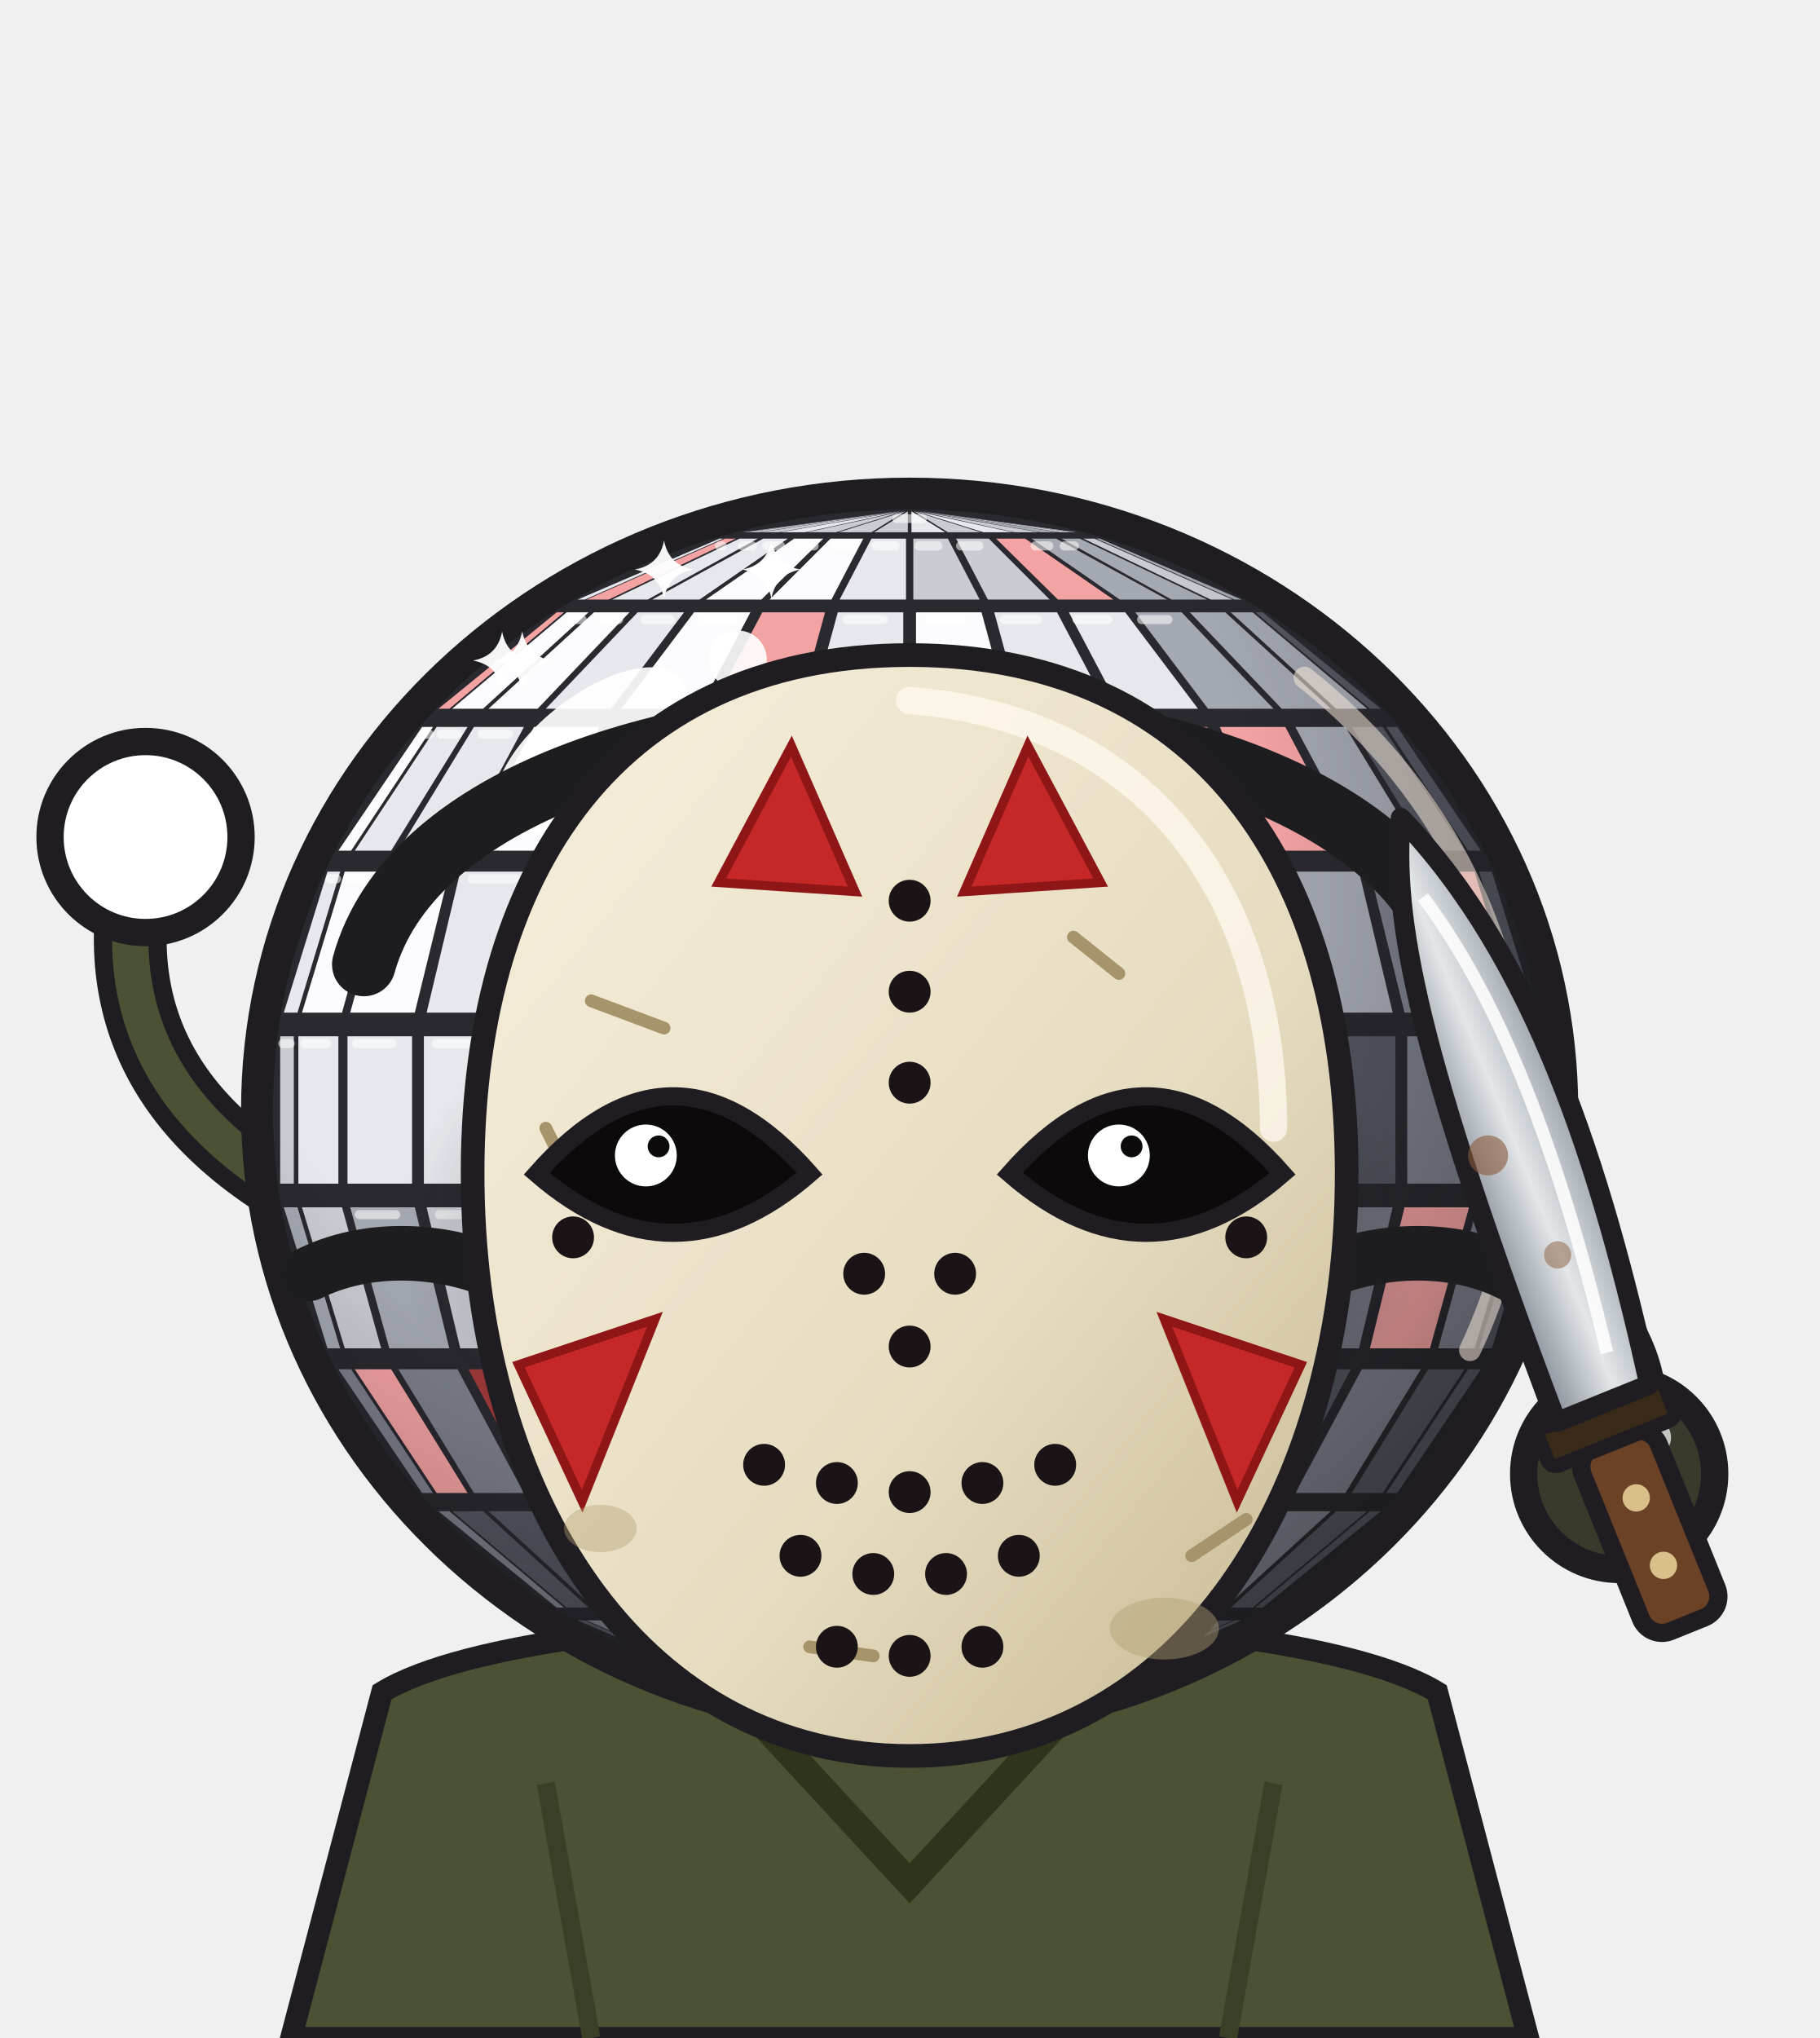
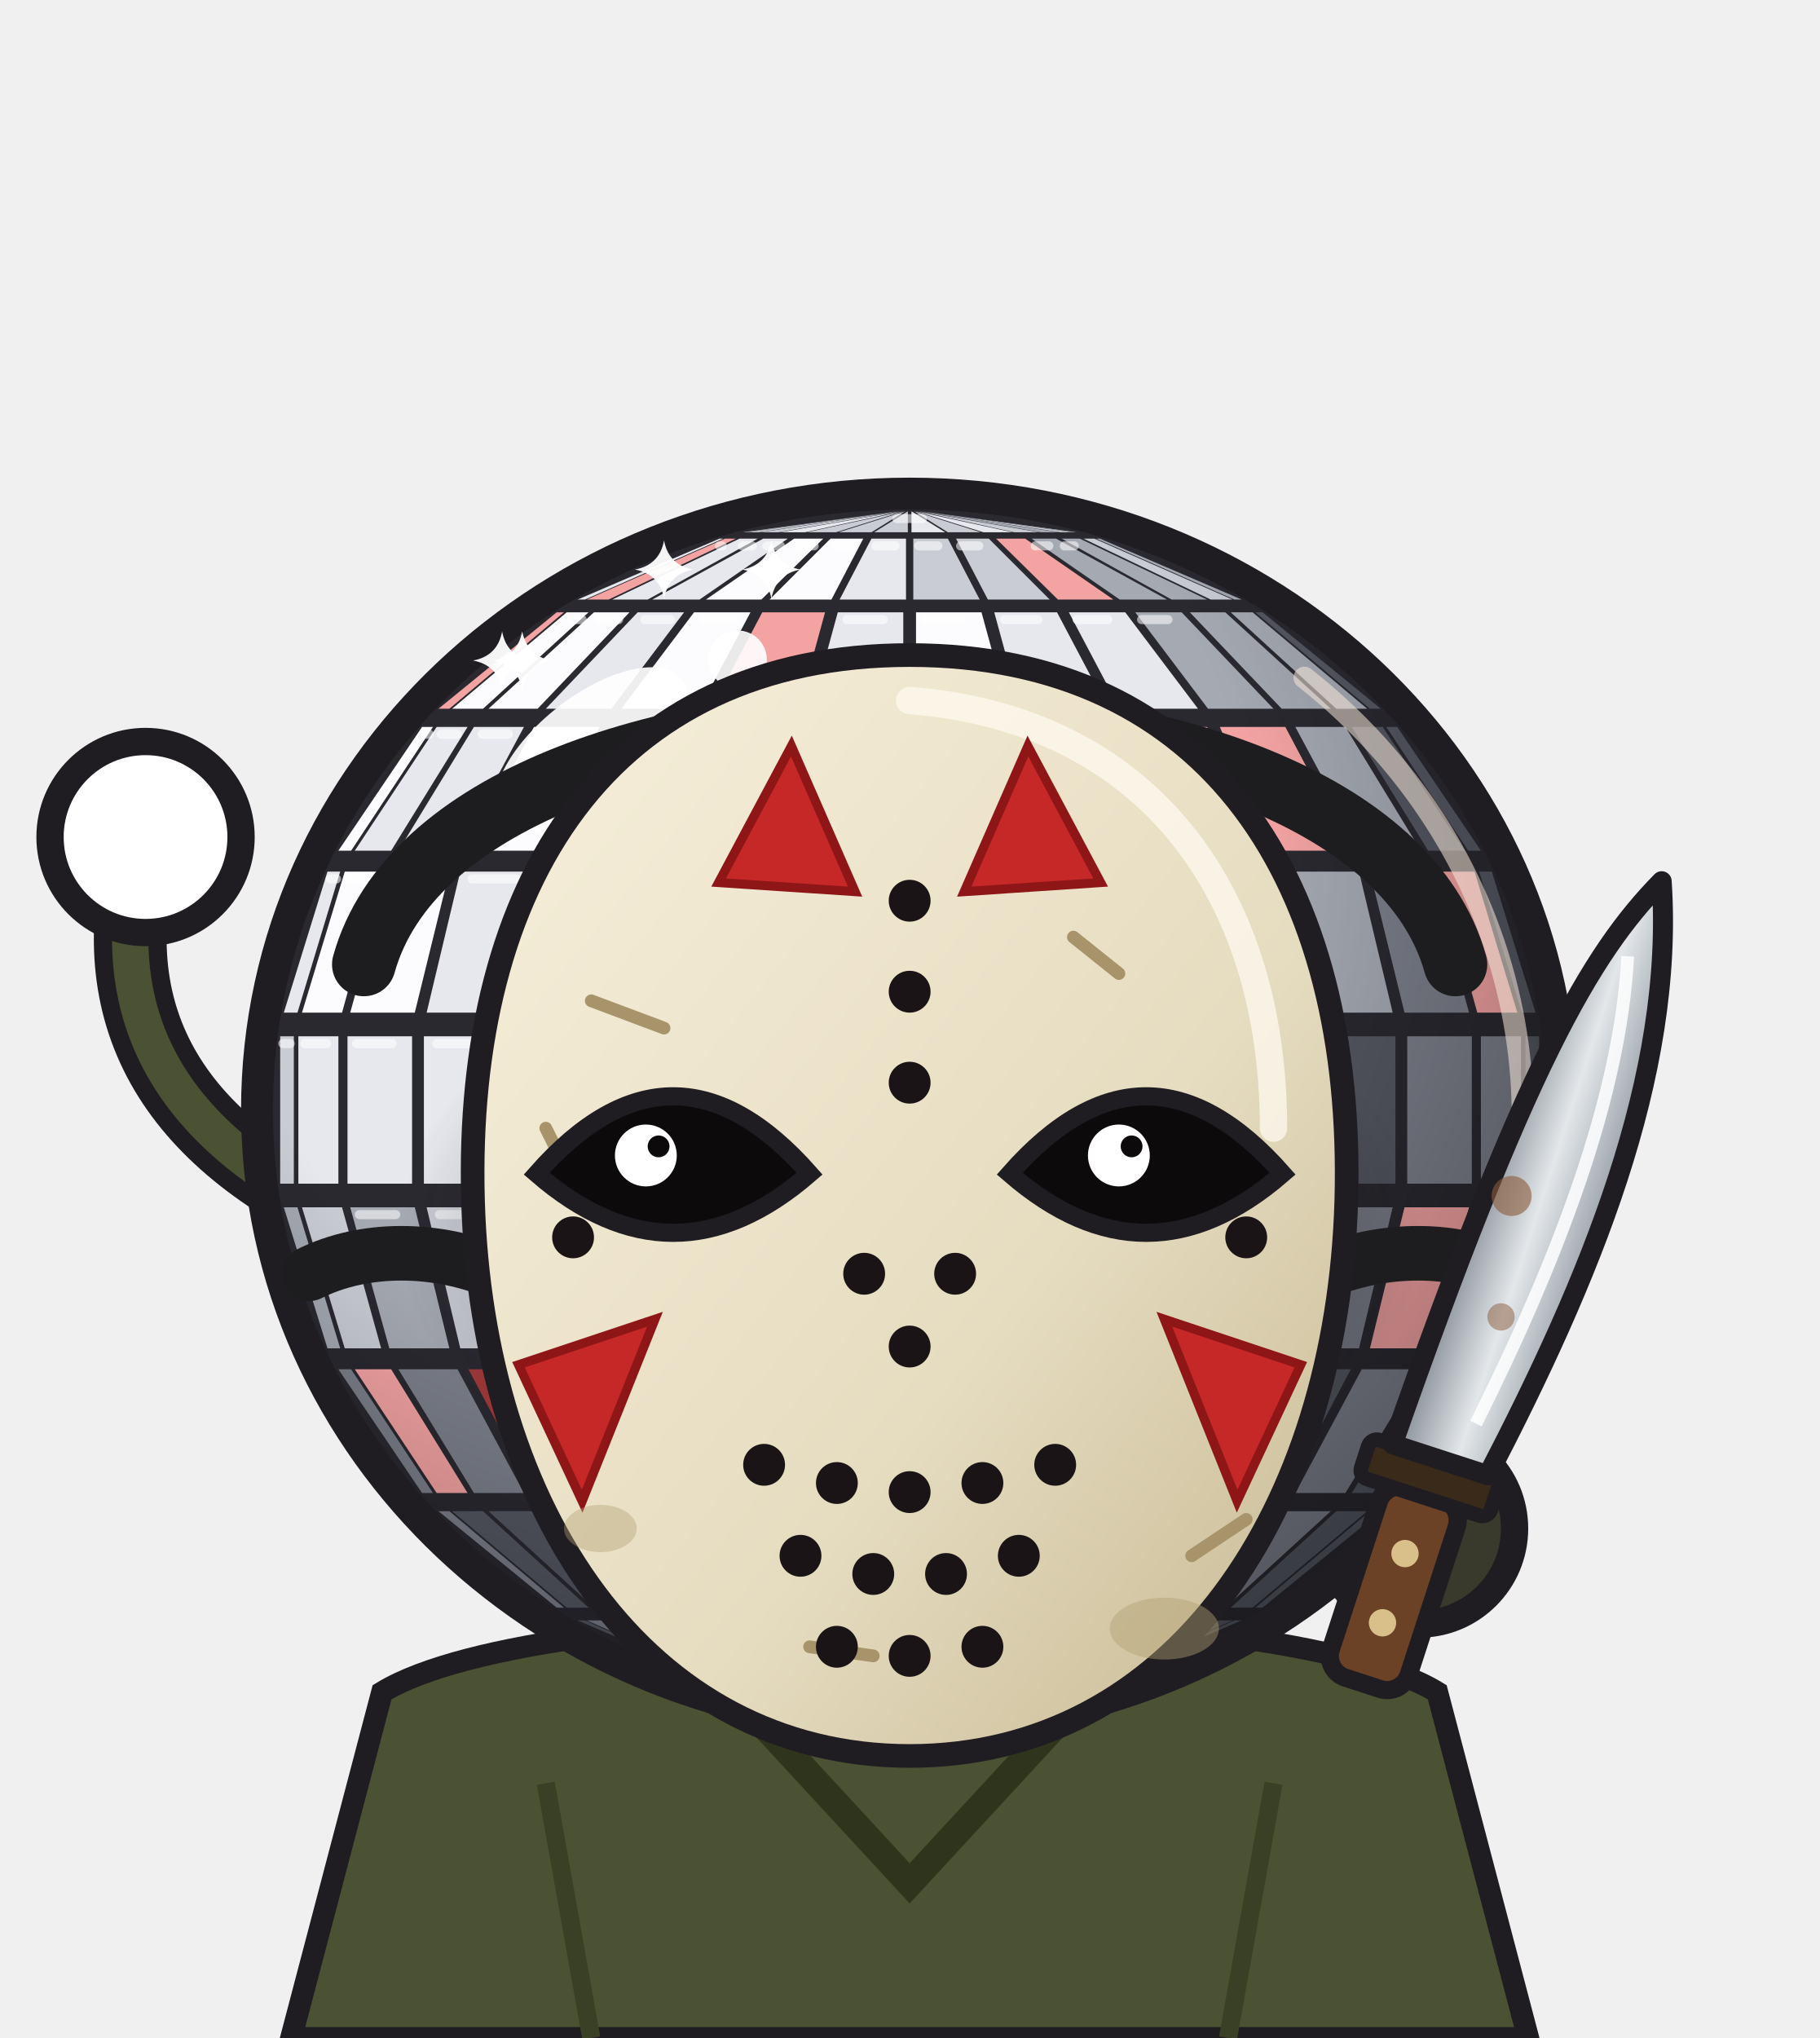
<svg xmlns="http://www.w3.org/2000/svg" viewBox="0 0 200 224" role="img" aria-label="Globinho fantasiado com máscara de hóquei e facão">
  <style>*{transform-box:view-box}.espia{transform-origin:100px 190px;animation:ginga 1s ease-in-out infinite alternate}@keyframes ginga{from{transform:rotate(-8deg)}to{transform:rotate(3deg)}}.braco-esq{animation:tchau .34s ease-in-out infinite alternate}@keyframes tchau{from{transform:rotate(-26deg)}to{transform:rotate(30deg)}}.olho-mascara{animation:mexe 2.6s ease-in-out infinite}@keyframes mexe{0%,40%{transform:translateX(0)}55%,85%{transform:translateX(4px)}100%{transform:translateX(0)}}@media (prefers-reduced-motion: reduce){*{animation:none!important}}</style>
  <defs>
    <clipPath id="cH1">
      <ellipse cx="100" cy="122" rx="70" ry="66" />
    </clipPath>
    <radialGradient id="sH1" cx="0.36" cy="0.3" r="0.82">
      <stop offset="0.5" stop-color="#000" stop-opacity="0" />
      <stop offset="1" stop-color="#000" stop-opacity="0.4" />
    </radialGradient>
    <radialGradient id="rH1" cx="0.5" cy="0.5" r="0.5">
      <stop offset="0" stop-color="#1F1C22" stop-opacity="0.5" />
      <stop offset="0.65" stop-color="#1F1C22" stop-opacity="0.26" />
      <stop offset="1" stop-color="#1F1C22" stop-opacity="0" />
    </radialGradient>
    <radialGradient id="iH1" cx="0.5" cy="0.35" r="0.7">
      <stop offset="0" stop-color="#3A2A30" />
      <stop offset="0.7" stop-color="#1F1C22" />
      <stop offset="1" stop-color="#120F14" />
    </radialGradient>
    <linearGradient id="tH1" x1="0" y1="0" x2="1" y2="0">
      <stop offset="0" stop-color="#7C808B" />
      <stop offset="0.35" stop-color="#FCFCFE" />
      <stop offset="1" stop-color="#A5A9B2" />
    </linearGradient>
  </defs>
  <defs>
    <linearGradient id="mH1" x1="0" y1="0" x2="1" y2="1">
      <stop offset="0" stop-color="#f7f0dc" />
      <stop offset=".6" stop-color="#e6dcc0" />
      <stop offset="1" stop-color="#c4b690" />
    </linearGradient>
    <linearGradient id="lH1" x1="0" y1="0" x2="1" y2="0">
      <stop offset="0" stop-color="#858c94" />
      <stop offset=".5" stop-color="#e3e7ea" />
      <stop offset="1" stop-color="#9aa1a8" />
    </linearGradient>
  </defs>
  <g class="espia">
    <path d="M42,186 C60,175 140,175 158,186 L168,224 L32,224Z" fill="#4b5233" stroke="#1F1C22" stroke-width="2.4" />
    <path d="M76,181 L100,207 L124,181" fill="none" stroke="#2f341d" stroke-width="3" />
    <path d="M60,196 L65,224 M140,196 L135,224" stroke="#394026" stroke-width="2" />
    <g class="braco braco-esq" style="transform-origin:38px 134px">
      <path d="M38,134 Q8,120 16,92" fill="none" stroke="#1F1C22" stroke-width="8" stroke-linecap="round" />
      <path d="M38,134 Q8,120 16,92" fill="none" stroke="#4b5233" stroke-width="4" stroke-linecap="round" />
      <circle cx="16" cy="92" r="10.5" fill="#FFFFFF" stroke="#1F1C22" stroke-width="3" />
      <circle cx="19.5" cy="88" r="2.2" fill="#fff" opacity=".7" />
    </g>
    <g class="braco braco-dir" style="transform-origin:162px 134px">
-       <path d="M162,134 Q184,146 178,162" fill="none" stroke="#1F1C22" stroke-width="8" stroke-linecap="round" />
-       <path d="M162,134 Q184,146 178,162" fill="none" stroke="#4b5233" stroke-width="4" stroke-linecap="round" />
-       <circle cx="178" cy="162" r="10.5" fill="#3a3a2c" stroke="#1F1C22" stroke-width="3" />
-       <circle cx="181.5" cy="158" r="2.2" fill="#fff" opacity=".7" />
+       <path d="M162,134 Q168,150 156,168" fill="none" stroke="#1F1C22" stroke-width="8" stroke-linecap="round" />
+       <path d="M162,134 Q168,150 156,168" fill="none" stroke="#4b5233" stroke-width="4" stroke-linecap="round" />
+       <circle cx="156" cy="168" r="10.5" fill="#3a3a2c" stroke="#1F1C22" stroke-width="3" />
+       <circle cx="159.5" cy="164" r="2.2" fill="#fff" opacity=".7" />
    </g>
    <g class="corpo">
      <ellipse cx="100" cy="122" rx="73.5" ry="69.5" fill="#1F1C22" />
      <g class="facetas" clip-path="url(#cH1)">
        <ellipse cx="100" cy="122" rx="70" ry="66" fill="#2A2930" />
        <path d="M98.6,56.2 L98.6,56.2 L82.1,58.5 L81.7,58.5Z" fill="#C9CCD3" />
        <path d="M98.7,56.2 L98.7,56.2 L83.4,58.5 L82.2,58.5Z" fill="#C9CCD3" />
        <path d="M98.8,56.2 L98.8,56.2 L85.6,58.5 L83.6,58.5Z" fill="#C9CCD3" />
        <path d="M99.0,56.2 L99.0,56.2 L88.5,58.5 L85.8,58.5Z" fill="#E6E8ED" />
        <path d="M99.3,56.2 L99.3,56.2 L91.9,58.5 L88.7,58.5Z" fill="#C9CCD3" />
        <path d="M99.5,56.2 L99.5,56.2 L95.8,58.5 L92.2,58.5Z" fill="#C9CCD3" />
        <path d="M99.8,56.2 L99.8,56.2 L99.8,58.5 L96.1,58.5Z" fill="#C9CCD3" />
        <path d="M100.2,56.2 L100.2,56.2 L103.9,58.5 L100.2,58.5Z" fill="#E6E8ED" />
        <path d="M100.5,56.2 L100.5,56.2 L107.8,58.5 L104.2,58.5Z" fill="#C9CCD3" />
        <path d="M100.7,56.2 L100.7,56.2 L111.3,58.5 L108.1,58.5Z" fill="#E6E8ED" />
        <path d="M101.0,56.2 L101.0,56.2 L114.2,58.5 L111.5,58.5Z" fill="#C9CCD3" />
        <path d="M101.2,56.2 L101.2,56.2 L116.4,58.5 L114.4,58.5Z" fill="#A5A9B2" />
        <path d="M101.3,56.2 L101.3,56.2 L117.8,58.5 L116.6,58.5Z" fill="#C9CCD3" />
        <path d="M101.4,56.2 L101.4,56.2 L118.3,58.5 L117.9,58.5Z" fill="#C9CCD3" />
        <path d="M79.1,59.2 L79.5,59.2 L64.3,65.9 L63.5,65.9Z" fill="#E6E8ED" />
        <path d="M79.7,59.2 L80.9,59.2 L66.9,65.9 L64.5,65.9Z" fill="#F4A3A3" />
        <path d="M81.3,59.2 L83.3,59.2 L71.2,65.9 L67.3,65.9Z" fill="#E6E8ED" />
        <path d="M83.9,59.2 L86.6,59.2 L76.9,65.9 L71.7,65.9Z" fill="#E6E8ED" />
        <path d="M87.3,59.2 L90.5,59.2 L83.7,65.9 L77.6,65.9Z" fill="#FCFCFE" />
        <path d="M91.3,59.2 L94.9,59.2 L91.4,65.9 L84.6,65.9Z" fill="#FCFCFE" />
        <path d="M95.8,59.2 L99.6,59.2 L99.6,65.9 L92.3,65.9Z" fill="#E6E8ED" />
        <path d="M100.4,59.2 L104.2,59.2 L107.7,65.9 L100.4,65.9Z" fill="#C9CCD3" />
        <path d="M105.1,59.2 L108.7,59.2 L115.4,65.9 L108.6,65.9Z" fill="#C9CCD3" />
        <path d="M109.5,59.2 L112.7,59.2 L122.4,65.9 L116.3,65.9Z" fill="#F4A3A3" />
        <path d="M113.4,59.2 L116.1,59.2 L128.3,65.9 L123.1,65.9Z" fill="#A5A9B2" />
        <path d="M116.7,59.2 L118.7,59.2 L132.7,65.9 L128.8,65.9Z" fill="#A5A9B2" />
        <path d="M119.1,59.2 L120.3,59.2 L135.5,65.9 L133.1,65.9Z" fill="#C9CCD3" />
        <path d="M120.5,59.2 L120.9,59.2 L136.5,65.9 L135.7,65.9Z" fill="#A5A9B2" />
        <path d="M61.2,67.3 L62.0,67.3 L49.4,77.9 L48.2,77.9Z" fill="#F4A3A3" />
        <path d="M62.3,67.3 L64.7,67.3 L53.1,77.9 L49.7,77.9Z" fill="#FCFCFE" />
        <path d="M65.3,67.3 L69.2,67.3 L59.1,77.9 L53.7,77.9Z" fill="#FCFCFE" />
        <path d="M70.1,67.3 L75.2,67.3 L67.2,77.9 L60.0,77.9Z" fill="#E6E8ED" />
        <path d="M76.3,67.3 L82.5,67.3 L76.9,77.9 L68.3,77.9Z" fill="#FCFCFE" />
        <path d="M83.8,67.3 L90.7,67.3 L87.8,77.9 L78.2,77.9Z" fill="#F4A3A3" />
        <path d="M92.1,67.3 L99.3,67.3 L99.3,77.9 L89.2,77.9Z" fill="#E6E8ED" />
        <path d="M100.7,67.3 L107.9,67.3 L110.8,77.9 L100.7,77.9Z" fill="#FCFCFE" />
        <path d="M109.3,67.3 L116.2,67.3 L121.8,77.9 L112.2,77.9Z" fill="#E6E8ED" />
        <path d="M117.5,67.3 L123.7,67.3 L131.7,77.9 L123.1,77.9Z" fill="#E6E8ED" />
        <path d="M124.8,67.3 L129.9,67.3 L140.0,77.9 L132.8,77.9Z" fill="#A5A9B2" />
        <path d="M130.8,67.3 L134.7,67.3 L146.3,77.9 L140.9,77.9Z" fill="#A5A9B2" />
        <path d="M135.3,67.3 L137.7,67.3 L150.3,77.9 L146.9,77.9Z" fill="#A5A9B2" />
        <path d="M138.0,67.3 L138.8,67.3 L151.8,77.9 L150.6,77.9Z" fill="#555862" />
        <path d="M46.4,79.9 L47.6,79.9 L38.6,93.5 L37.2,93.5Z" fill="#FCFCFE" />
        <path d="M48.0,79.9 L51.4,79.9 L43.0,93.5 L39.0,93.5Z" fill="#E6E8ED" />
        <path d="M52.1,79.9 L57.6,79.9 L50.3,93.5 L43.8,93.5Z" fill="#E6E8ED" />
        <path d="M58.7,79.9 L65.9,79.9 L60.1,93.5 L51.5,93.5Z" fill="#FCFCFE" />
        <path d="M67.3,79.9 L75.9,79.9 L71.9,93.5 L61.5,93.5Z" fill="#FCFCFE" />
        <path d="M77.6,79.9 L87.2,79.9 L85.1,93.5 L73.6,93.5Z" fill="#FCFCFE" />
        <path d="M89.0,79.9 L99.1,79.9 L99.1,93.5 L86.9,93.5Z" fill="#FCFCFE" />
        <path d="M100.9,79.9 L111.0,79.9 L113.1,93.5 L100.9,93.5Z" fill="#E6E8ED" />
        <path d="M112.8,79.9 L122.4,79.9 L126.4,93.5 L114.9,93.5Z" fill="#F4A3A3" />
        <path d="M124.1,79.9 L132.7,79.9 L138.5,93.5 L128.1,93.5Z" fill="#F4A3A3" />
        <path d="M134.1,79.9 L141.3,79.9 L148.5,93.5 L139.9,93.5Z" fill="#F4A3A3" />
        <path d="M142.4,79.9 L147.9,79.9 L156.2,93.5 L149.7,93.5Z" fill="#A5A9B2" />
        <path d="M148.6,79.9 L152.0,79.9 L161.0,93.5 L157.0,93.5Z" fill="#555862" />
        <path d="M152.4,79.9 L153.6,79.9 L162.8,93.5 L161.4,93.5Z" fill="#555862" />
        <path d="M36.0,95.8 L37.4,95.8 L32.7,111.3 L31.2,111.3Z" fill="#E6E8ED" />
        <path d="M37.9,95.8 L41.9,95.8 L37.6,111.3 L33.2,111.3Z" fill="#FCFCFE" />
        <path d="M42.8,95.8 L49.4,95.8 L45.6,111.3 L38.5,111.3Z" fill="#FCFCFE" />
        <path d="M50.6,95.8 L59.3,95.8 L56.3,111.3 L46.9,111.3Z" fill="#E6E8ED" />
        <path d="M60.9,95.8 L71.3,95.8 L69.2,111.3 L57.9,111.3Z" fill="#E6E8ED" />
        <path d="M73.2,95.8 L84.8,95.8 L83.7,111.3 L71.1,111.3Z" fill="#FCFCFE" />
        <path d="M86.8,95.8 L99.0,95.8 L99.0,111.3 L85.7,111.3Z" fill="#FCFCFE" />
        <path d="M101.0,95.8 L113.2,95.8 L114.3,111.3 L101.0,111.3Z" fill="#E6E8ED" />
        <path d="M115.2,95.8 L126.8,95.8 L128.9,111.3 L116.3,111.3Z" fill="#A5A9B2" />
        <path d="M128.7,95.8 L139.1,95.8 L142.1,111.3 L130.8,111.3Z" fill="#7C808B" />
        <path d="M140.7,95.8 L149.4,95.8 L153.1,111.3 L143.7,111.3Z" fill="#A5A9B2" />
        <path d="M150.6,95.8 L157.2,95.8 L161.5,111.3 L154.4,111.3Z" fill="#7C808B" />
        <path d="M158.1,95.8 L162.1,95.8 L166.8,111.3 L162.4,111.3Z" fill="#F4A3A3" />
        <path d="M162.6,95.8 L164.0,95.8 L168.8,111.3 L167.3,111.3Z" fill="#555862" />
        <path d="M30.8,113.9 L32.3,113.9 L32.3,130.1 L30.8,130.1Z" fill="#C9CCD3" />
        <path d="M32.8,113.9 L37.2,113.9 L37.2,130.1 L32.8,130.1Z" fill="#E6E8ED" />
        <path d="M38.2,113.9 L45.3,113.9 L45.3,130.1 L38.2,130.1Z" fill="#E6E8ED" />
        <path d="M46.6,113.9 L56.0,113.9 L56.0,130.1 L46.6,130.1Z" fill="#E6E8ED" />
        <path d="M57.7,113.9 L69.0,113.9 L69.0,130.1 L57.7,130.1Z" fill="#E6E8ED" />
        <path d="M71.0,113.9 L83.6,113.9 L83.6,130.1 L71.0,130.1Z" fill="#C9CCD3" />
        <path d="M85.7,113.9 L98.9,113.9 L98.9,130.1 L85.7,130.1Z" fill="#C9CCD3" />
        <path d="M101.1,113.9 L114.3,113.9 L114.3,130.1 L101.1,130.1Z" fill="#F4A3A3" />
        <path d="M116.4,113.9 L129.0,113.9 L129.0,130.1 L116.4,130.1Z" fill="#A5A9B2" />
        <path d="M131.0,113.9 L142.3,113.9 L142.3,130.1 L131.0,130.1Z" fill="#7C808B" />
        <path d="M144.0,113.9 L153.4,113.9 L153.4,130.1 L144.0,130.1Z" fill="#555862" />
        <path d="M154.7,113.9 L161.8,113.9 L161.8,130.1 L154.7,130.1Z" fill="#7C808B" />
        <path d="M162.8,113.9 L167.2,113.9 L167.2,130.1 L162.8,130.1Z" fill="#7C808B" />
        <path d="M167.7,113.9 L169.2,113.9 L169.2,130.1 L167.7,130.1Z" fill="#555862" />
        <path d="M31.2,132.7 L32.7,132.7 L37.4,148.2 L36.0,148.2Z" fill="#A5A9B2" />
        <path d="M33.2,132.7 L37.6,132.7 L41.9,148.2 L37.9,148.2Z" fill="#C9CCD3" />
        <path d="M38.5,132.7 L45.6,132.7 L49.4,148.2 L42.8,148.2Z" fill="#A5A9B2" />
        <path d="M46.9,132.7 L56.3,132.7 L59.3,148.2 L50.6,148.2Z" fill="#C9CCD3" />
        <path d="M57.9,132.7 L69.2,132.7 L71.3,148.2 L60.9,148.2Z" fill="#C9CCD3" />
        <path d="M71.1,132.7 L83.7,132.7 L84.8,148.2 L73.2,148.2Z" fill="#C9CCD3" />
        <path d="M85.7,132.7 L99.0,132.7 L99.0,148.2 L86.8,148.2Z" fill="#A33A3A" />
        <path d="M101.0,132.7 L114.3,132.7 L113.2,148.2 L101.0,148.2Z" fill="#7C808B" />
        <path d="M116.3,132.7 L128.9,132.7 L126.8,148.2 L115.2,148.2Z" fill="#7C808B" />
        <path d="M130.8,132.7 L142.1,132.7 L139.1,148.2 L128.7,148.2Z" fill="#7C808B" />
        <path d="M143.7,132.7 L153.1,132.7 L149.4,148.2 L140.7,148.2Z" fill="#7C808B" />
        <path d="M154.4,132.7 L161.5,132.7 L157.2,148.2 L150.6,148.2Z" fill="#F4A3A3" />
        <path d="M162.4,132.7 L166.8,132.7 L162.1,148.2 L158.1,148.2Z" fill="#7C808B" />
        <path d="M167.3,132.7 L168.8,132.7 L164.0,148.2 L162.6,148.2Z" fill="#555862" />
        <path d="M37.2,150.5 L38.6,150.5 L47.6,164.1 L46.4,164.1Z" fill="#7C808B" />
        <path d="M39.0,150.5 L43.0,150.5 L51.4,164.1 L48.0,164.1Z" fill="#F4A3A3" />
        <path d="M43.8,150.5 L50.3,150.5 L57.6,164.1 L52.1,164.1Z" fill="#7C808B" />
        <path d="M51.5,150.5 L60.1,150.5 L65.9,164.1 L58.7,164.1Z" fill="#A33A3A" />
        <path d="M61.5,150.5 L71.9,150.5 L75.9,164.1 L67.3,164.1Z" fill="#7C808B" />
        <path d="M73.6,150.5 L85.1,150.5 L87.2,164.1 L77.6,164.1Z" fill="#7C808B" />
        <path d="M86.9,150.5 L99.1,150.5 L99.1,164.1 L89.0,164.1Z" fill="#7C808B" />
        <path d="M100.9,150.5 L113.1,150.5 L111.0,164.1 L100.9,164.1Z" fill="#555862" />
        <path d="M114.9,150.5 L126.4,150.5 L122.4,164.1 L112.8,164.1Z" fill="#555862" />
        <path d="M128.1,150.5 L138.5,150.5 L132.7,164.1 L124.1,164.1Z" fill="#7C808B" />
        <path d="M139.9,150.5 L148.5,150.5 L141.3,164.1 L134.1,164.1Z" fill="#555862" />
        <path d="M149.7,150.5 L156.2,150.5 L147.9,164.1 L142.4,164.1Z" fill="#7C808B" />
        <path d="M157.0,150.5 L161.0,150.5 L152.0,164.1 L148.6,164.1Z" fill="#555862" />
        <path d="M161.4,150.5 L162.8,150.5 L153.6,164.1 L152.4,164.1Z" fill="#555862" />
        <path d="M48.2,166.1 L49.4,166.1 L62.0,176.7 L61.2,176.7Z" fill="#7C808B" />
        <path d="M49.7,166.1 L53.1,166.1 L64.7,176.7 L62.3,176.7Z" fill="#555862" />
        <path d="M53.7,166.1 L59.1,166.1 L69.2,176.7 L65.3,176.7Z" fill="#555862" />
        <path d="M60.0,166.1 L67.2,166.1 L75.2,176.7 L70.1,176.7Z" fill="#555862" />
        <path d="M68.3,166.1 L76.9,166.1 L82.5,176.7 L76.3,176.7Z" fill="#7C808B" />
        <path d="M78.2,166.1 L87.8,166.1 L90.7,176.7 L83.8,176.7Z" fill="#7C808B" />
        <path d="M89.2,166.1 L99.3,166.1 L99.3,176.7 L92.1,176.7Z" fill="#7C808B" />
        <path d="M100.7,166.1 L110.8,166.1 L107.9,176.7 L100.7,176.7Z" fill="#555862" />
        <path d="M112.2,166.1 L121.8,166.1 L116.2,176.7 L109.3,176.7Z" fill="#7C808B" />
        <path d="M123.1,166.1 L131.7,166.1 L123.7,176.7 L117.5,176.7Z" fill="#7C808B" />
        <path d="M132.8,166.1 L140.0,166.1 L129.9,176.7 L124.8,176.7Z" fill="#555862" />
        <path d="M140.9,166.1 L146.3,166.1 L134.7,176.7 L130.8,176.7Z" fill="#7C808B" />
        <path d="M146.9,166.1 L150.3,166.1 L137.7,176.7 L135.3,176.7Z" fill="#555862" />
        <path d="M150.6,166.1 L151.8,166.1 L138.8,176.7 L138.0,176.7Z" fill="#555862" />
        <path d="M63.5,178.1 L64.3,178.1 L79.5,184.8 L79.1,184.8Z" fill="#555862" />
        <path d="M64.5,178.1 L66.9,178.1 L80.9,184.8 L79.7,184.8Z" fill="#7C808B" />
        <path d="M67.3,178.1 L71.2,178.1 L83.3,184.8 L81.3,184.8Z" fill="#7C808B" />
        <path d="M71.7,178.1 L76.9,178.1 L86.6,184.8 L83.9,184.8Z" fill="#F4A3A3" />
        <path d="M77.6,178.1 L83.7,178.1 L90.5,184.8 L87.3,184.8Z" fill="#7C808B" />
        <path d="M84.6,178.1 L91.4,178.1 L94.9,184.8 L91.3,184.8Z" fill="#7C808B" />
        <path d="M92.3,178.1 L99.6,178.1 L99.6,184.8 L95.8,184.8Z" fill="#555862" />
        <path d="M100.4,178.1 L107.7,178.1 L104.2,184.8 L100.4,184.8Z" fill="#7C808B" />
        <path d="M108.6,178.1 L115.4,178.1 L108.7,184.8 L105.1,184.8Z" fill="#555862" />
        <path d="M116.3,178.1 L122.4,178.1 L112.7,184.8 L109.5,184.8Z" fill="#555862" />
        <path d="M123.1,178.1 L128.3,178.1 L116.1,184.8 L113.4,184.8Z" fill="#555862" />
        <path d="M128.8,178.1 L132.7,178.1 L118.7,184.8 L116.7,184.8Z" fill="#555862" />
        <path d="M133.1,178.1 L135.5,178.1 L120.3,184.8 L119.1,184.8Z" fill="#555862" />
        <path d="M135.7,178.1 L136.5,178.1 L120.9,184.8 L120.5,184.8Z" fill="#555862" />
        <path d="M81.7,185.5 L82.1,185.5 L98.6,187.8 L98.6,187.8Z" fill="#7C808B" />
        <path d="M82.2,185.5 L83.4,185.5 L98.7,187.8 L98.7,187.8Z" fill="#7C808B" />
        <path d="M83.6,185.5 L85.6,185.5 L98.8,187.8 L98.8,187.8Z" fill="#555862" />
        <path d="M85.8,185.5 L88.5,185.5 L99.0,187.8 L99.0,187.8Z" fill="#7C808B" />
        <path d="M88.7,185.5 L91.9,185.5 L99.3,187.8 L99.3,187.8Z" fill="#7C808B" />
        <path d="M92.2,185.5 L95.8,185.5 L99.5,187.8 L99.5,187.8Z" fill="#7C808B" />
        <path d="M96.1,185.5 L99.8,185.5 L99.8,187.8 L99.8,187.8Z" fill="#A33A3A" />
        <path d="M100.2,185.5 L103.9,185.5 L100.2,187.8 L100.2,187.8Z" fill="#7C808B" />
        <path d="M104.2,185.5 L107.8,185.5 L100.5,187.8 L100.5,187.8Z" fill="#7C808B" />
        <path d="M108.1,185.5 L111.3,185.5 L100.7,187.8 L100.7,187.8Z" fill="#555862" />
        <path d="M111.5,185.5 L114.2,185.5 L101.0,187.8 L101.0,187.8Z" fill="#555862" />
        <path d="M114.4,185.5 L116.4,185.5 L101.2,187.8 L101.2,187.8Z" fill="#7C808B" />
        <path d="M116.6,185.5 L117.8,185.5 L101.3,187.8 L101.3,187.8Z" fill="#555862" />
        <path d="M117.9,185.5 L118.3,185.5 L101.4,187.8 L101.4,187.8Z" fill="#555862" />
        <path d="M98.6,57.0 L98.6,57.0 M98.7,57.0 L98.7,57.0 M98.8,57.0 L98.8,57.0 M99.0,57.0 L99.0,57.0 M99.3,57.0 L99.3,57.0 M99.5,57.0 L99.5,57.0 M99.8,57.0 L99.8,57.0 M100.2,57.0 L100.2,57.0 M100.5,57.0 L100.5,57.0 M100.7,57.0 L100.7,57.0 M101.0,57.0 L101.0,57.0 M101.2,57.0 L101.2,57.0 M101.3,57.0 L101.3,57.0 M101.4,57.0 L101.4,57.0 M79.1,60.0 L79.4,60.0 M81.6,60.0 L82.7,60.0 M84.3,60.0 L85.8,60.0 M87.8,60.0 L89.5,60.0 M91.9,60.0 L93.8,60.0 M96.3,60.0 L98.4,60.0 M101.0,60.0 L103.1,60.0 M105.6,60.0 L107.6,60.0 M113.8,60.0 L115.3,60.0 M117.0,60.0 L118.1,60.0 M62.7,68.1 L64.0,68.1 M65.9,68.1 L68.0,68.1 M70.9,68.1 L73.7,68.1 M77.3,68.1 L80.7,68.1 M93.1,68.1 L97.1,68.1 M101.8,68.1 L105.8,68.1 M110.4,68.1 L114.1,68.1 M118.4,68.1 L121.8,68.1 M125.5,68.1 L128.4,68.1 M46.6,80.7 L47.2,80.7 M48.5,80.7 L50.3,80.7 M53.0,80.7 L55.9,80.7 M59.8,80.7 L63.7,80.7 M68.6,80.7 L73.4,80.7 M79.0,80.7 L84.3,80.7 M90.5,80.7 L96.1,80.7 M102.4,80.7 L108.0,80.7 M36.3,96.6 L37.0,96.6 M38.5,96.6 L40.7,96.6 M43.8,96.6 L47.4,96.6 M51.9,96.6 L56.7,96.6 M62.5,96.6 L68.2,96.6 M74.9,96.6 L81.3,96.6 M88.6,96.6 L95.3,96.6 M102.9,96.6 L109.6,96.6 M117.0,96.6 L123.3,96.6 M31.1,114.7 L31.9,114.7 M33.5,114.7 L35.9,114.7 M39.2,114.7 L43.1,114.7 M48.0,114.7 L53.2,114.7 M59.4,114.7 L65.6,114.7 M72.9,114.7 L79.8,114.7 M87.7,114.7 L94.9,114.7 M39.5,133.5 L43.5,133.5 M48.3,133.5 L53.5,133.5 M59.6,133.5 L65.8,133.5 M73.0,133.5 L79.9,133.5" fill="none" stroke="#fff" stroke-width="1" stroke-linecap="round" opacity="0.55" />
      </g>
      <ellipse cx="100" cy="122" rx="70" ry="66" fill="url(#sH1)" />
      <path d="M143.4,74.48 A67,63 0 0 1 161.6,148.4" fill="none" stroke="#F6E7DA" stroke-width="2.4" stroke-linecap="round" opacity="0.55" />
      <ellipse class="reflexo" cx="65.0" cy="82.4" rx="12.6" ry="5.94" fill="#fff" opacity="0.92" transform="rotate(-38 65.0 82.4)" />
      <circle cx="81.1" cy="72.5" r="3.2" fill="#fff" opacity="0.9" />
      <g class="cintilas">
        <path class="cintila" d="M73.0,59.4 Q73.5,62.1 76.2,62.6 Q73.5,63.1 73.0,65.8 Q72.5,63.1 69.8,62.6 Q72.5,62.1 73.0,59.4Z" fill="#FFFFFF" opacity="0.95" />
        <path class="cintila" d="M84.8,59.4 Q85.3,62.1 88.0,62.6 Q85.3,63.1 84.8,65.8 Q84.3,63.1 81.6,62.6 Q84.3,62.1 84.8,59.4Z" fill="#FFFFFF" opacity="0.95" />
        <path class="cintila" d="M55.2,69.4 Q55.7,72.1 58.4,72.6 Q55.7,73.1 55.2,75.8 Q54.7,73.1 52.0,72.6 Q54.7,72.1 55.2,69.4Z" fill="#FFFFFF" opacity="0.95" />
        <path class="cintila" d="M57.4,69.4 Q58.0,72.1 60.6,72.6 Q58.0,73.1 57.4,75.8 Q56.9,73.1 54.2,72.6 Q56.9,72.1 57.4,69.4Z" fill="#FFFFFF" opacity="0.95" />
      </g>
    </g>
    <ellipse cx="100" cy="136" rx="56.0" ry="34.32" fill="url(#rH1)" />
    <path d="M40,106 C50,70 150,70 160,106" fill="none" stroke="#1d1d1f" stroke-width="7" stroke-linecap="round" />
    <path d="M34,140 C40,137 48,137 55,140 M145,140 C152,137 160,137 166,140" stroke="#1d1d1f" stroke-width="6" stroke-linecap="round" />
    <path d="M100,72 C133,72 149,97 148,132 C147,166 129,193 100,193 C71,193 53,166 52,132 C51,97 67,72 100,72Z" fill="url(#mH1)" stroke="#1F1C22" stroke-width="2.6" />
    <path d="M100,77 C126,79 140,98 140,124" fill="none" stroke="#fffaf0" stroke-width="3" opacity=".75" stroke-linecap="round" />
    <path d="M79,97 L87,82 L94,98Z M121,97 L113,82 L106,98Z" fill="#c62828" stroke="#8e1616" stroke-width="1" />
    <path d="M57,150 L72,145 L64,165Z M143,150 L128,145 L136,165Z" fill="#c62828" stroke="#8e1616" stroke-width="1" />
    <path d="M65,110 l8,3 M131,171 l6,-4 M89,181 l7,1 M118,103 l5,4 M60,124 l3,6" stroke="#a8946a" stroke-width="1.4" stroke-linecap="round" />
    <ellipse cx="128" cy="179" rx="6" ry="3.4" fill="#b2a074" opacity=".45" />
    <ellipse cx="66" cy="168" rx="4" ry="2.6" fill="#b2a074" opacity=".4" />
    <circle cx="100" cy="99" r="2.3" fill="#1a1416" />
    <circle cx="100" cy="109" r="2.3" fill="#1a1416" />
    <circle cx="100" cy="119" r="2.3" fill="#1a1416" />
    <circle cx="95" cy="140" r="2.3" fill="#1a1416" />
    <circle cx="105" cy="140" r="2.3" fill="#1a1416" />
    <circle cx="100" cy="148" r="2.3" fill="#1a1416" />
    <circle cx="84" cy="161" r="2.3" fill="#1a1416" />
    <circle cx="92" cy="163" r="2.3" fill="#1a1416" />
    <circle cx="100" cy="164" r="2.3" fill="#1a1416" />
    <circle cx="108" cy="163" r="2.3" fill="#1a1416" />
    <circle cx="116" cy="161" r="2.3" fill="#1a1416" />
    <circle cx="88" cy="171" r="2.3" fill="#1a1416" />
    <circle cx="96" cy="173" r="2.3" fill="#1a1416" />
    <circle cx="104" cy="173" r="2.3" fill="#1a1416" />
    <circle cx="112" cy="171" r="2.3" fill="#1a1416" />
    <circle cx="92" cy="181" r="2.3" fill="#1a1416" />
    <circle cx="100" cy="182" r="2.3" fill="#1a1416" />
    <circle cx="108" cy="181" r="2.3" fill="#1a1416" />
    <circle cx="67" cy="124" r="2.3" fill="#1a1416" />
    <circle cx="133" cy="124" r="2.3" fill="#1a1416" />
    <circle cx="63" cy="136" r="2.3" fill="#1a1416" />
    <circle cx="137" cy="136" r="2.3" fill="#1a1416" />
    <path d="M59,129 Q74,112 89,129 Q74,142 59,129Z" fill="#0d0a0c" stroke="#1F1C22" stroke-width="2" />
    <g class="olho-mascara">
      <circle cx="71" cy="127" r="3.4" fill="#fff" />
      <circle cx="72.4" cy="126" r="1.2" fill="#0d0a0c" />
    </g>
    <path d="M111,129 Q126,112 141,129 Q126,142 111,129Z" fill="#0d0a0c" stroke="#1F1C22" stroke-width="2" />
    <g class="olho-mascara">
      <circle cx="123" cy="127" r="3.4" fill="#fff" />
      <circle cx="124.4" cy="126" r="1.2" fill="#0d0a0c" />
    </g>
-     <g transform="translate(178 160) rotate(-22)">
+     <g transform="translate(156 166) rotate(18)">
      <rect x="-4.5" y="-2" width="9" height="22" rx="2.5" fill="#6b4226" stroke="#1F1C22" stroke-width="2" />
      <circle cx="0" cy="5" r="1.5" fill="#d9c08a" />
      <circle cx="0" cy="13" r="1.5" fill="#d9c08a" />
      <rect x="-7.5" y="-6" width="15" height="4.5" rx="1" fill="#3a2a1a" stroke="#1F1C22" stroke-width="1.6" />
      <path d="M-5,-6 L6,-6 C10,-30 12,-54 4,-74 C-1,-64 -4,-50 -5,-6Z" fill="url(#lH1)" stroke="#1F1C22" stroke-width="2.2" stroke-linejoin="round" />
      <path d="M3,-11 C6,-31 7,-50 3,-65" stroke="#fff" stroke-width="1.4" opacity=".85" fill="none" />
      <circle cx="-1" cy="-36" r="2.2" fill="#8a5a3a" opacity=".6" />
      <circle cx="2" cy="-23" r="1.5" fill="#8a5a3a" opacity=".5" />
    </g>
  </g>
</svg>
